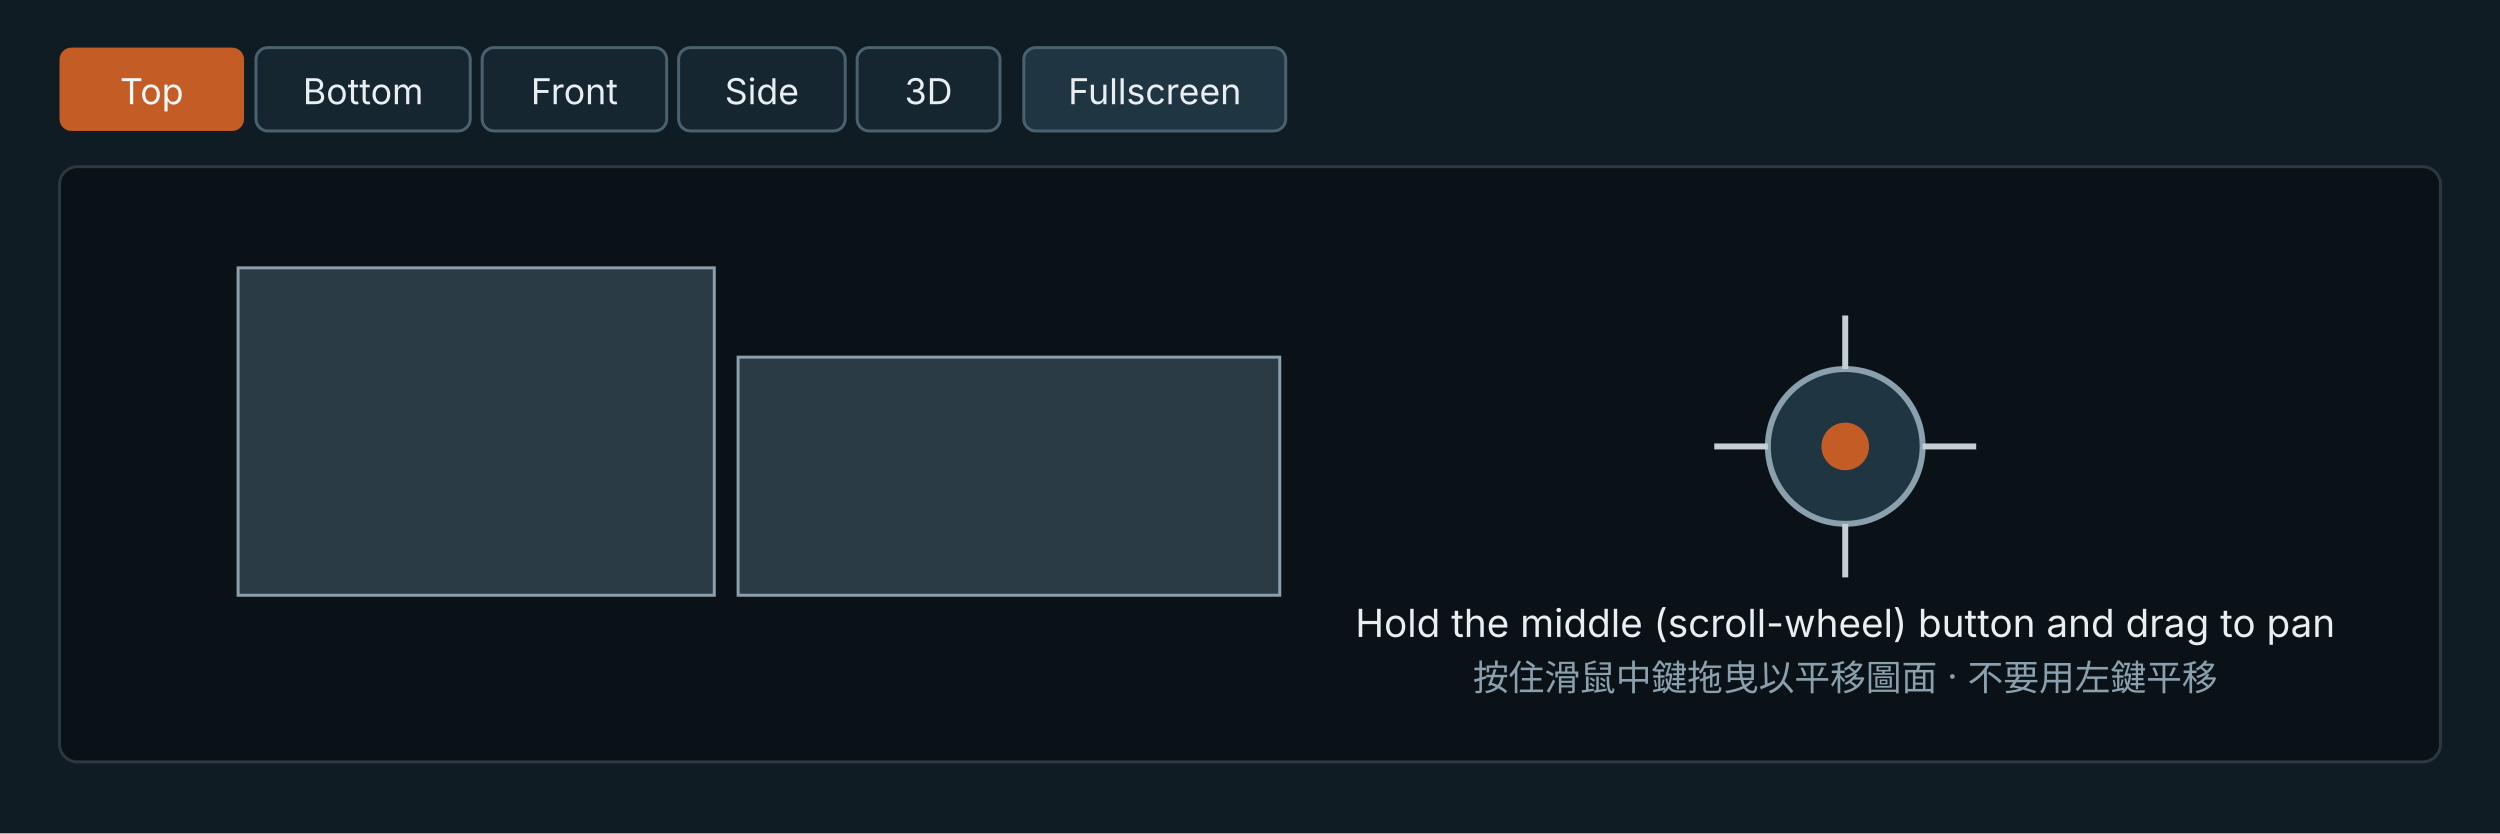
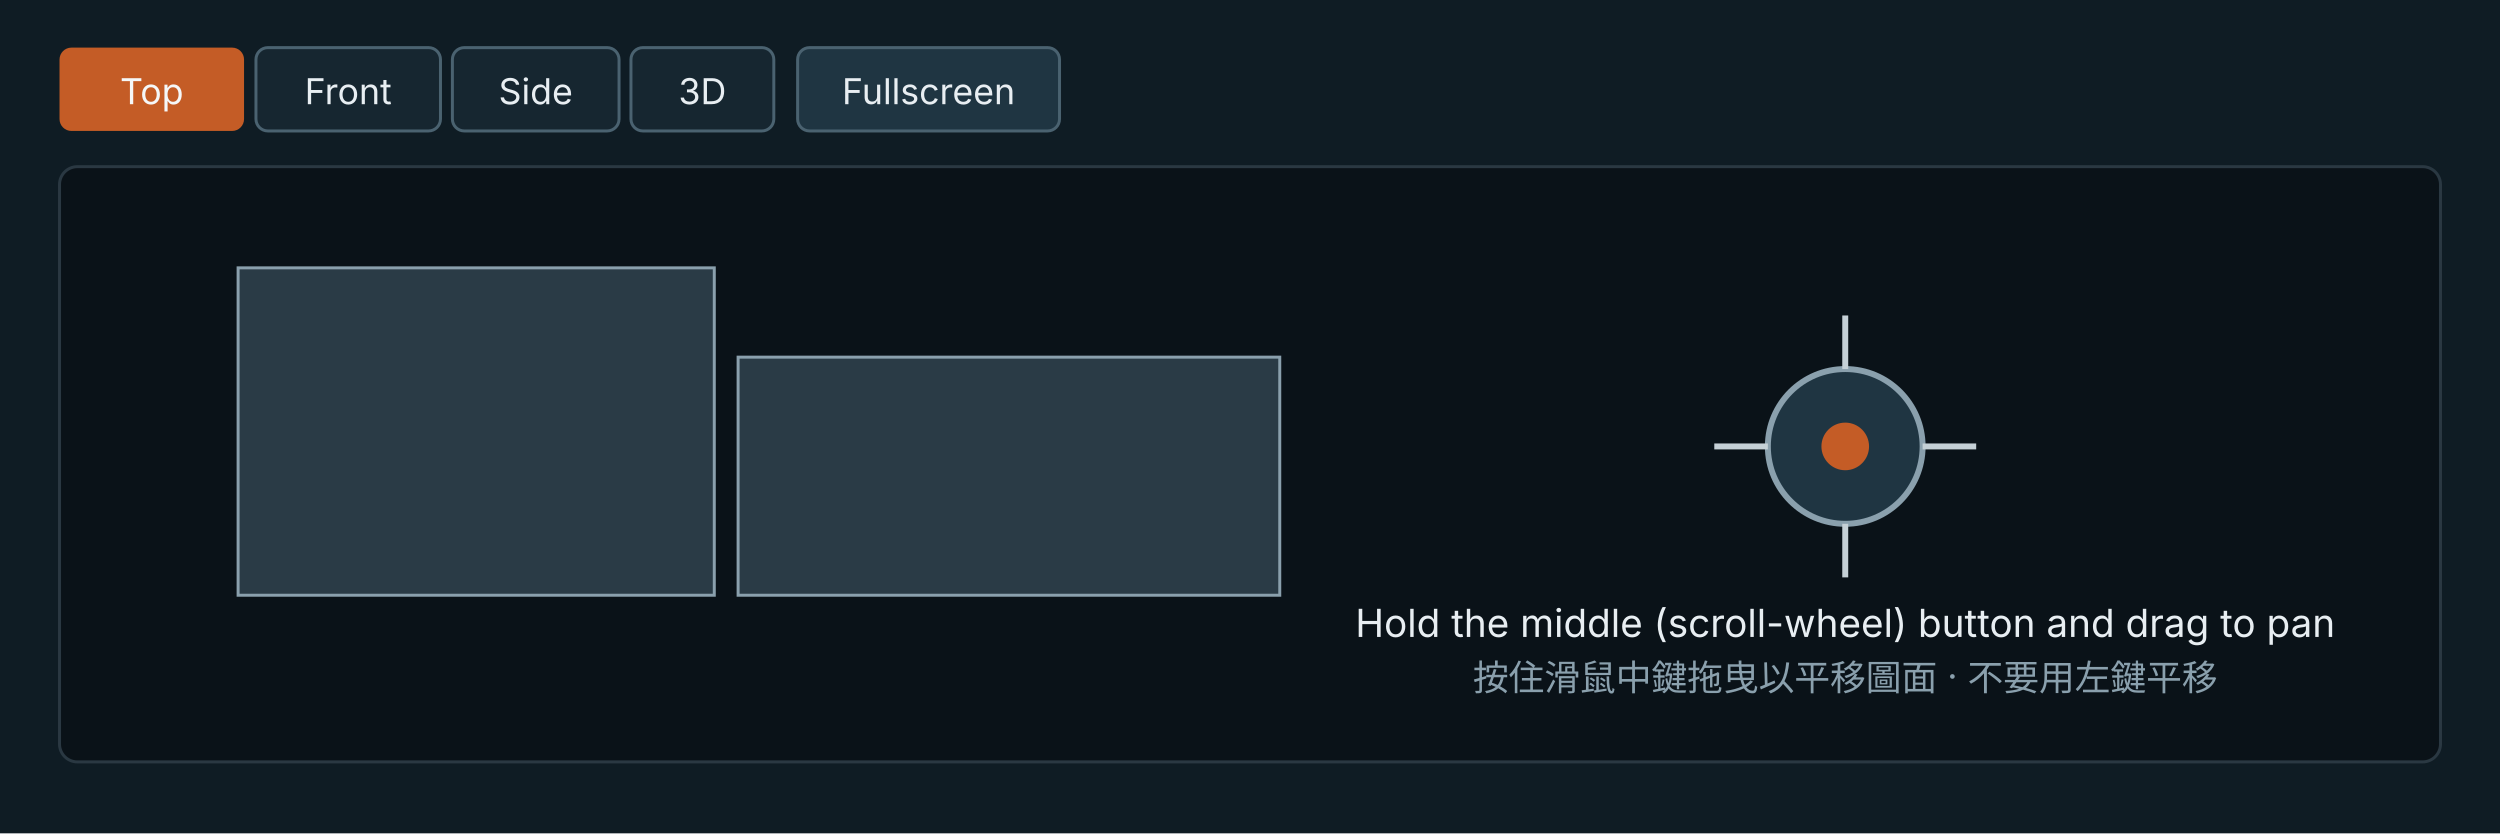
<svg xmlns="http://www.w3.org/2000/svg" viewBox="0 0 840 280" role="img" aria-labelledby="t d">
  <rect width="840" height="280" fill="#0f1c24" />
  <g font-family="Inter, Segoe UI, sans-serif">
    <g transform="translate(20,16)">
      <rect x="0" y="0" width="62" height="28" rx="4" fill="#c45c26" />
      <text x="31" y="19" text-anchor="middle" fill="#f5f7f8" font-size="12">Top</text>
-       <rect x="66" y="0" width="72" height="28" rx="4" fill="#162630" stroke="#4a6270" />
-       <text x="102" y="19" text-anchor="middle" fill="#e8eef2" font-size="12">Bottom</text>
-       <rect x="142" y="0" width="62" height="28" rx="4" fill="#162630" stroke="#4a6270" />
-       <text x="173" y="19" text-anchor="middle" fill="#e8eef2" font-size="12">Front</text>
-       <rect x="208" y="0" width="56" height="28" rx="4" fill="#162630" stroke="#4a6270" />
-       <text x="236" y="19" text-anchor="middle" fill="#e8eef2" font-size="12">Side</text>
-       <rect x="268" y="0" width="48" height="28" rx="4" fill="#162630" stroke="#4a6270" />
-       <text x="292" y="19" text-anchor="middle" fill="#e8eef2" font-size="12">3D</text>
-       <rect x="324" y="0" width="88" height="28" rx="4" fill="#1f3542" stroke="#4a6270" />
-       <text x="368" y="19" text-anchor="middle" fill="#e8eef2" font-size="12">Fullscreen</text>
+       <rect x="66" y="0" width="62" height="28" rx="4" fill="#162630" stroke="#4a6270" />
+       <text x="97" y="19" text-anchor="middle" fill="#e8eef2" font-size="12">Front</text>
+       <rect x="132" y="0" width="56" height="28" rx="4" fill="#162630" stroke="#4a6270" />
+       <text x="160" y="19" text-anchor="middle" fill="#e8eef2" font-size="12">Side</text>
+       <rect x="192" y="0" width="48" height="28" rx="4" fill="#162630" stroke="#4a6270" />
+       <text x="216" y="19" text-anchor="middle" fill="#e8eef2" font-size="12">3D</text>
+       <rect x="248" y="0" width="88" height="28" rx="4" fill="#1f3542" stroke="#4a6270" />
+       <text x="292" y="19" text-anchor="middle" fill="#e8eef2" font-size="12">Fullscreen</text>
    </g>
    <rect x="20" y="56" width="800" height="200" rx="6" fill="#0a1218" stroke="#2a3842" />
    <polygon points="80,200 240,200 240,90 80,90" fill="#2a3b46" stroke="#8aa0ad" />
    <polygon points="248,200 430,200 430,120 248,120" fill="#2a3b46" stroke="#8aa0ad" />
    <circle cx="620" cy="150" r="26" fill="#1f3542" stroke="#8aa0ad" stroke-width="2" />
    <circle cx="620" cy="150" r="8" fill="#c45c26" />
    <path d="M620 124 v-18 M620 176 v18 M594 150 h-18 M646 150 h18" stroke="#c5d0d6" stroke-width="2" />
    <text x="620" y="214" text-anchor="middle" fill="#e8eef2" font-size="13">Hold the middle (scroll-wheel) button and drag to pan</text>
    <text x="620" y="232" text-anchor="middle" fill="#8aa0ad" font-size="12">按住滑鼠中鍵拖曳以平移圖面 · 不要用左鍵平移</text>
  </g>
</svg>
